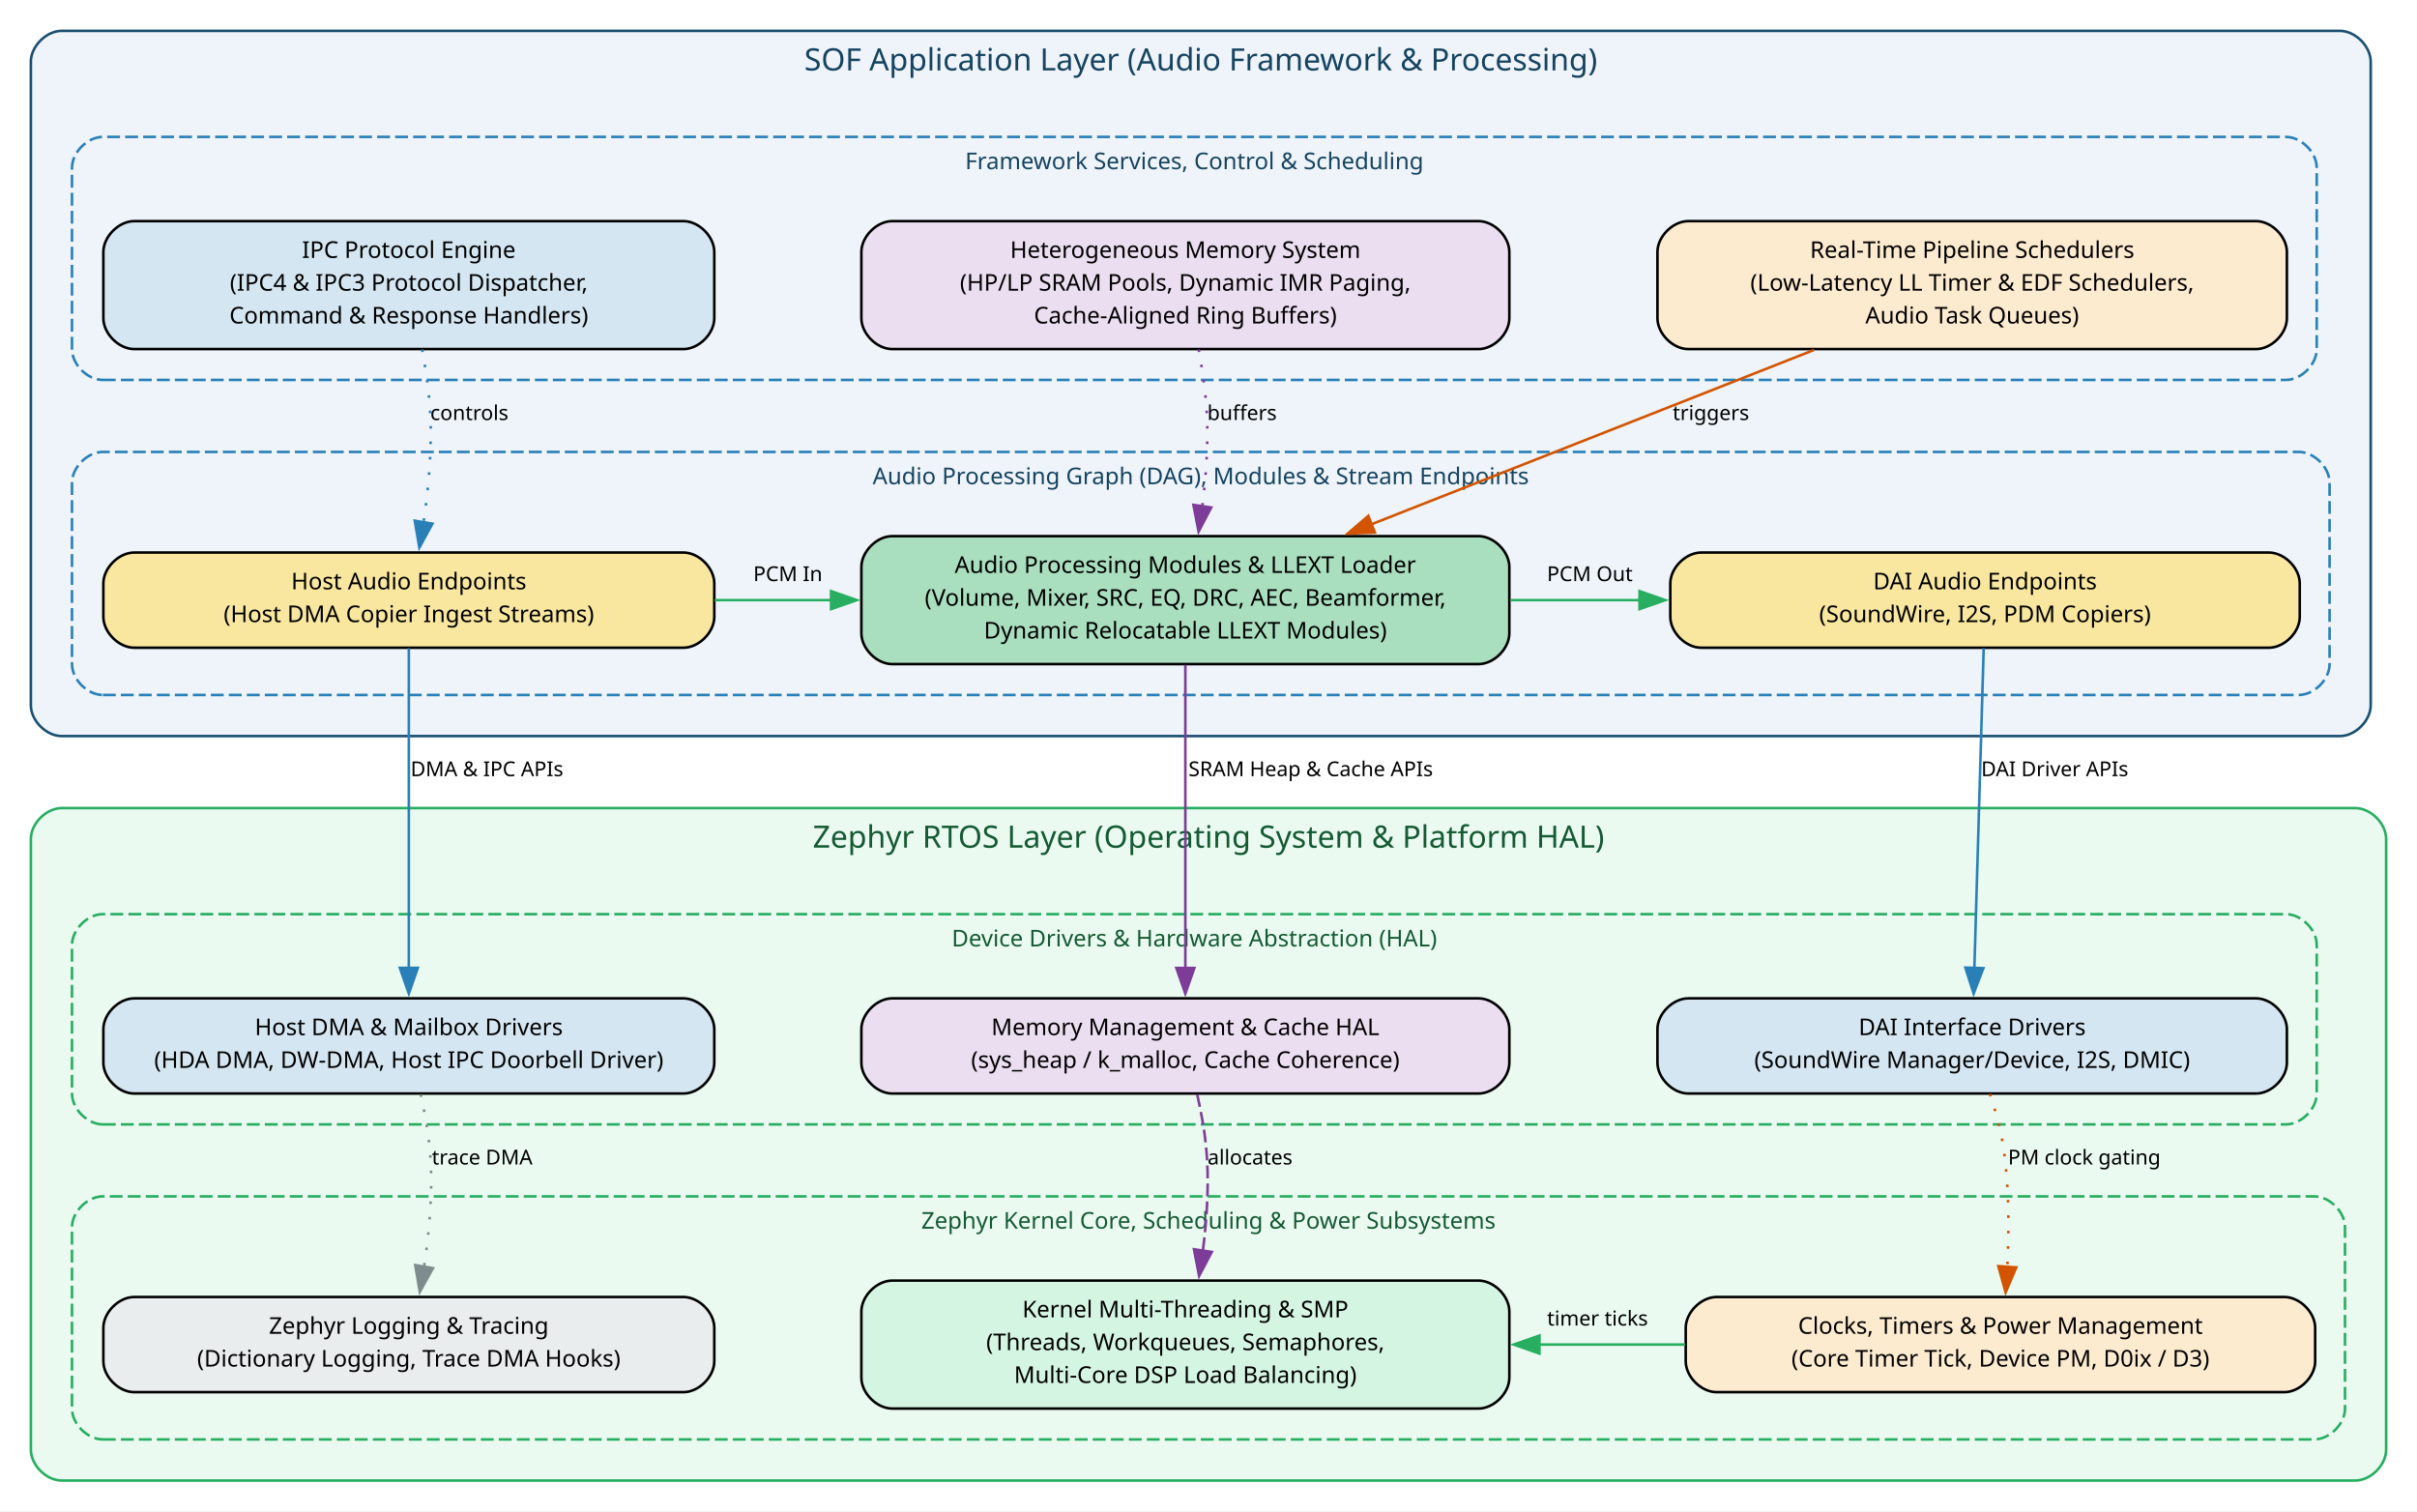
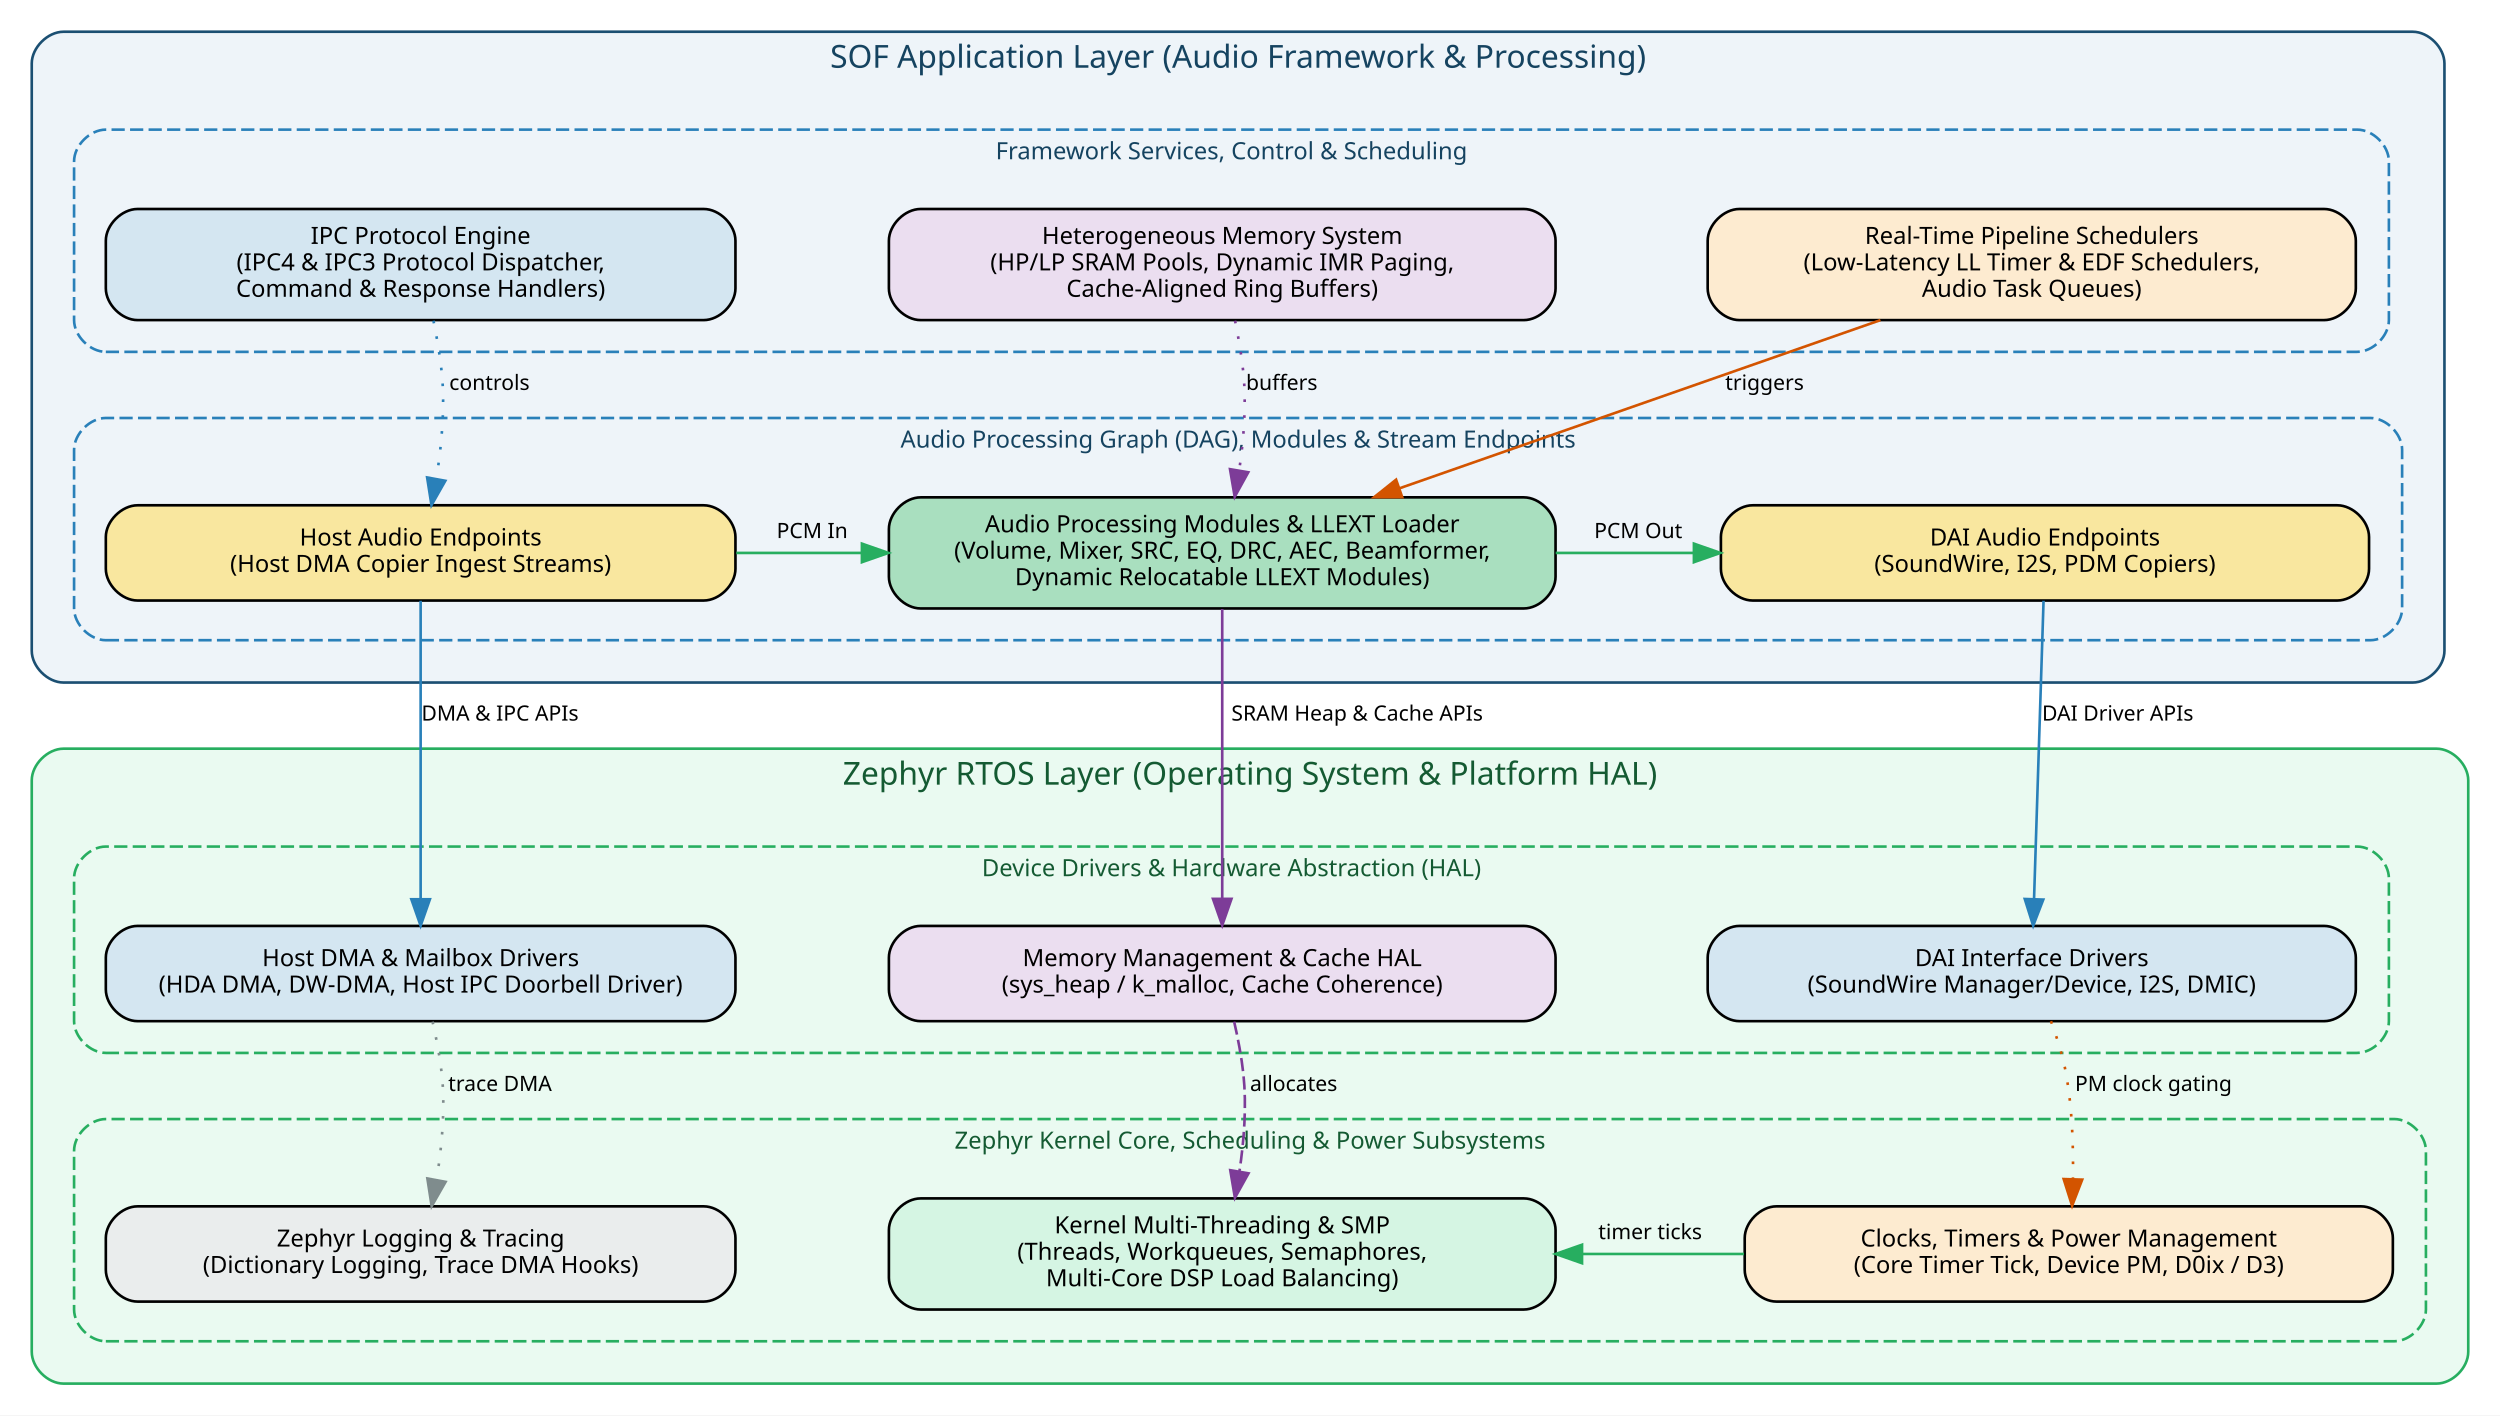
- <svg xmlns="http://www.w3.org/2000/svg" width="940pt" height="588pt" viewBox="0.00 0.00 940.00 588.00">
-   <g id="graph0" class="graph" transform="scale(1 1) rotate(0) translate(4 583.83)">
-     <polygon fill="white" stroke="none" points="-4,4 -4,-583.83 936,-583.83 936,4 -4,4" />
+ <svg xmlns="http://www.w3.org/2000/svg" width="945pt" height="535pt" viewBox="0.00 0.00 945.00 535.00">
+   <g id="graph0" class="graph" transform="scale(1 1) rotate(0) translate(4 531)">
+     <polygon fill="white" stroke="transparent" points="-4,4 -4,-531 941,-531 941,4 -4,4" />
    <g id="clust1" class="cluster">
-       <path fill="#eef4f9" stroke="#1b4f72" d="M20,-297.54C20,-297.54 906,-297.54 906,-297.54 912,-297.54 918,-303.54 918,-309.54 918,-309.54 918,-559.83 918,-559.83 918,-565.83 912,-571.83 906,-571.83 906,-571.83 20,-571.83 20,-571.83 14,-571.83 8,-565.83 8,-559.83 8,-559.83 8,-309.54 8,-309.54 8,-303.54 14,-297.54 20,-297.54" />
-       <text xml:space="preserve" text-anchor="middle" x="463" y="-556.43" font-family="Verdana-Bold" font-size="12.00" fill="#154360">SOF Application Layer (Audio Framework &amp; Processing)</text>
+       <path fill="#eef4f9" stroke="#1b4f72" d="M20,-273C20,-273 908,-273 908,-273 914,-273 920,-279 920,-285 920,-285 920,-507 920,-507 920,-513 914,-519 908,-519 908,-519 20,-519 20,-519 14,-519 8,-513 8,-507 8,-507 8,-285 8,-285 8,-279 14,-273 20,-273" />
+       <text text-anchor="middle" x="464" y="-505.4" font-family="Verdana-Bold" font-size="12.00" fill="#154360">SOF Application Layer (Audio Framework &amp; Processing)</text>
    </g>
    <g id="clust2" class="cluster">
-       <path fill="none" stroke="#2980b9" stroke-dasharray="5,2" d="M36,-436.06C36,-436.06 885,-436.06 885,-436.06 891,-436.06 897,-442.06 897,-448.06 897,-448.06 897,-518.58 897,-518.58 897,-524.58 891,-530.58 885,-530.58 885,-530.58 36,-530.58 36,-530.58 30,-530.58 24,-524.58 24,-518.58 24,-518.58 24,-448.06 24,-448.06 24,-442.06 30,-436.06 36,-436.06" />
-       <text xml:space="preserve" text-anchor="middle" x="460.5" y="-518.03" font-family="Verdana-Bold" font-size="9.00" fill="#154360">Framework Services, Control &amp; Scheduling</text>
+       <path fill="none" stroke="#2980b9" stroke-dasharray="5,2" d="M36,-398C36,-398 887,-398 887,-398 893,-398 899,-404 899,-410 899,-410 899,-470 899,-470 899,-476 893,-482 887,-482 887,-482 36,-482 36,-482 30,-482 24,-476 24,-470 24,-470 24,-410 24,-410 24,-404 30,-398 36,-398" />
+       <text text-anchor="middle" x="461.5" y="-470.8" font-family="Verdana-Bold" font-size="9.00" fill="#154360">Framework Services, Control &amp; Scheduling</text>
    </g>
    <g id="clust4" class="cluster">
-       <path fill="none" stroke="#2980b9" stroke-dasharray="5,2" d="M36,-313.54C36,-313.54 890,-313.54 890,-313.54 896,-313.54 902,-319.54 902,-325.54 902,-325.54 902,-396.06 902,-396.06 902,-402.06 896,-408.06 890,-408.06 890,-408.06 36,-408.06 36,-408.06 30,-408.06 24,-402.06 24,-396.06 24,-396.06 24,-325.54 24,-325.54 24,-319.54 30,-313.54 36,-313.54" />
-       <text xml:space="preserve" text-anchor="middle" x="463" y="-395.51" font-family="Verdana-Bold" font-size="9.00" fill="#154360">Audio Processing Graph (DAG), Modules &amp; Stream Endpoints</text>
+       <path fill="none" stroke="#2980b9" stroke-dasharray="5,2" d="M36,-289C36,-289 892,-289 892,-289 898,-289 904,-295 904,-301 904,-301 904,-361 904,-361 904,-367 898,-373 892,-373 892,-373 36,-373 36,-373 30,-373 24,-367 24,-361 24,-361 24,-301 24,-301 24,-295 30,-289 36,-289" />
+       <text text-anchor="middle" x="464" y="-361.8" font-family="Verdana-Bold" font-size="9.00" fill="#154360">Audio Processing Graph (DAG), Modules &amp; Stream Endpoints</text>
    </g>
    <g id="clust6" class="cluster">
-       <path fill="#eafaf1" stroke="#27ae60" d="M20,-8C20,-8 912,-8 912,-8 918,-8 924,-14 924,-20 924,-20 924,-257.54 924,-257.54 924,-263.54 918,-269.54 912,-269.54 912,-269.54 20,-269.54 20,-269.54 14,-269.54 8,-263.54 8,-257.54 8,-257.54 8,-20 8,-20 8,-14 14,-8 20,-8" />
-       <text xml:space="preserve" text-anchor="middle" x="466" y="-254.14" font-family="Verdana-Bold" font-size="12.00" fill="#145a32">Zephyr RTOS Layer (Operating System &amp; Platform HAL)</text>
+       <path fill="#eafaf1" stroke="#27ae60" d="M20,-8C20,-8 917,-8 917,-8 923,-8 929,-14 929,-20 929,-20 929,-236 929,-236 929,-242 923,-248 917,-248 917,-248 20,-248 20,-248 14,-248 8,-242 8,-236 8,-236 8,-20 8,-20 8,-14 14,-8 20,-8" />
+       <text text-anchor="middle" x="468.5" y="-234.4" font-family="Verdana-Bold" font-size="12.00" fill="#145a32">Zephyr RTOS Layer (Operating System &amp; Platform HAL)</text>
    </g>
    <g id="clust7" class="cluster">
-       <path fill="none" stroke="#27ae60" stroke-dasharray="5,2" d="M36,-146.52C36,-146.52 885,-146.52 885,-146.52 891,-146.52 897,-152.52 897,-158.52 897,-158.52 897,-216.29 897,-216.29 897,-222.29 891,-228.29 885,-228.29 885,-228.29 36,-228.29 36,-228.29 30,-228.29 24,-222.29 24,-216.29 24,-216.29 24,-158.52 24,-158.52 24,-152.52 30,-146.52 36,-146.52" />
-       <text xml:space="preserve" text-anchor="middle" x="460.5" y="-215.74" font-family="Verdana-Bold" font-size="9.00" fill="#145a32">Device Drivers &amp; Hardware Abstraction (HAL)</text>
+       <path fill="none" stroke="#27ae60" stroke-dasharray="5,2" d="M36,-133C36,-133 887,-133 887,-133 893,-133 899,-139 899,-145 899,-145 899,-199 899,-199 899,-205 893,-211 887,-211 887,-211 36,-211 36,-211 30,-211 24,-205 24,-199 24,-199 24,-145 24,-145 24,-139 30,-133 36,-133" />
+       <text text-anchor="middle" x="461.5" y="-199.8" font-family="Verdana-Bold" font-size="9.00" fill="#145a32">Device Drivers &amp; Hardware Abstraction (HAL)</text>
    </g>
    <g id="clust9" class="cluster">
-       <path fill="none" stroke="#27ae60" stroke-dasharray="5,2" d="M36,-24C36,-24 896,-24 896,-24 902,-24 908,-30 908,-36 908,-36 908,-106.52 908,-106.52 908,-112.52 902,-118.52 896,-118.52 896,-118.52 36,-118.52 36,-118.52 30,-118.52 24,-112.52 24,-106.52 24,-106.52 24,-36 24,-36 24,-30 30,-24 36,-24" />
-       <text xml:space="preserve" text-anchor="middle" x="466" y="-105.97" font-family="Verdana-Bold" font-size="9.00" fill="#145a32">Zephyr Kernel Core, Scheduling &amp; Power Subsystems</text>
+       <path fill="none" stroke="#27ae60" stroke-dasharray="5,2" d="M36,-24C36,-24 901,-24 901,-24 907,-24 913,-30 913,-36 913,-36 913,-96 913,-96 913,-102 907,-108 901,-108 901,-108 36,-108 36,-108 30,-108 24,-102 24,-96 24,-96 24,-36 24,-36 24,-30 30,-24 36,-24" />
+       <text text-anchor="middle" x="468.5" y="-96.8" font-family="Verdana-Bold" font-size="9.00" fill="#145a32">Zephyr Kernel Core, Scheduling &amp; Power Subsystems</text>
    </g>
    <g id="node1" class="node">
-       <path fill="#d4e6f1" stroke="black" d="M261.8,-497.83C261.8,-497.83 48.2,-497.83 48.2,-497.83 42.2,-497.83 36.2,-491.83 36.2,-485.83 36.2,-485.83 36.2,-460.06 36.2,-460.06 36.2,-454.06 42.2,-448.06 48.2,-448.06 48.2,-448.06 261.8,-448.06 261.8,-448.06 267.8,-448.06 273.8,-454.06 273.8,-460.06 273.8,-460.06 273.8,-485.83 273.8,-485.83 273.8,-491.83 267.8,-497.83 261.8,-497.83" />
-       <text xml:space="preserve" text-anchor="middle" x="155" y="-483.52" font-family="verdana" font-size="9.00">IPC Protocol Engine</text>
-       <text xml:space="preserve" text-anchor="middle" x="155" y="-470.77" font-family="verdana" font-size="9.00">(IPC4 &amp; IPC3 Protocol Dispatcher,</text>
-       <text xml:space="preserve" text-anchor="middle" x="155" y="-458.02" font-family="verdana" font-size="9.00">Command &amp; Response Handlers)</text>
+       <path fill="#d4e6f1" stroke="black" d="M262,-452C262,-452 48,-452 48,-452 42,-452 36,-446 36,-440 36,-440 36,-422 36,-422 36,-416 42,-410 48,-410 48,-410 262,-410 262,-410 268,-410 274,-416 274,-422 274,-422 274,-440 274,-440 274,-446 268,-452 262,-452" />
+       <text text-anchor="middle" x="155" y="-438.8" font-family="verdana" font-size="9.00">IPC Protocol Engine</text>
+       <text text-anchor="middle" x="155" y="-428.8" font-family="verdana" font-size="9.00">(IPC4 &amp; IPC3 Protocol Dispatcher,</text>
+       <text text-anchor="middle" x="155" y="-418.8" font-family="verdana" font-size="9.00">Command &amp; Response Handlers)</text>
    </g>
    <g id="node2" class="node">
-       <path fill="#ebdef0" stroke="black" d="M571,-497.83C571,-497.83 343,-497.83 343,-497.83 337,-497.83 331,-491.83 331,-485.83 331,-485.83 331,-460.06 331,-460.06 331,-454.06 337,-448.06 343,-448.06 343,-448.06 571,-448.06 571,-448.06 577,-448.06 583,-454.06 583,-460.06 583,-460.06 583,-485.83 583,-485.83 583,-491.83 577,-497.83 571,-497.83" />
-       <text xml:space="preserve" text-anchor="middle" x="457" y="-483.52" font-family="verdana" font-size="9.00">Heterogeneous Memory System</text>
-       <text xml:space="preserve" text-anchor="middle" x="457" y="-470.77" font-family="verdana" font-size="9.00">(HP/LP SRAM Pools, Dynamic IMR Paging,</text>
-       <text xml:space="preserve" text-anchor="middle" x="457" y="-458.02" font-family="verdana" font-size="9.00">Cache-Aligned Ring Buffers)</text>
+       <path fill="#ebdef0" stroke="black" d="M572,-452C572,-452 344,-452 344,-452 338,-452 332,-446 332,-440 332,-440 332,-422 332,-422 332,-416 338,-410 344,-410 344,-410 572,-410 572,-410 578,-410 584,-416 584,-422 584,-422 584,-440 584,-440 584,-446 578,-452 572,-452" />
+       <text text-anchor="middle" x="458" y="-438.8" font-family="verdana" font-size="9.00">Heterogeneous Memory System</text>
+       <text text-anchor="middle" x="458" y="-428.8" font-family="verdana" font-size="9.00">(HP/LP SRAM Pools, Dynamic IMR Paging,</text>
+       <text text-anchor="middle" x="458" y="-418.8" font-family="verdana" font-size="9.00">Cache-Aligned Ring Buffers)</text>
    </g>
    <g id="node4" class="node">
-       <path fill="#f9e79f" stroke="black" d="M261.8,-368.93C261.8,-368.93 48.2,-368.93 48.2,-368.93 42.2,-368.93 36.2,-362.93 36.2,-356.93 36.2,-356.93 36.2,-343.91 36.2,-343.91 36.2,-337.91 42.2,-331.91 48.2,-331.91 48.2,-331.91 261.8,-331.91 261.8,-331.91 267.8,-331.91 273.8,-337.91 273.8,-343.91 273.8,-343.91 273.8,-356.93 273.8,-356.93 273.8,-362.93 267.8,-368.93 261.8,-368.93" />
-       <text xml:space="preserve" text-anchor="middle" x="155" y="-354.62" font-family="verdana" font-size="9.00">Host Audio Endpoints</text>
-       <text xml:space="preserve" text-anchor="middle" x="155" y="-341.87" font-family="verdana" font-size="9.00">(Host DMA Copier Ingest Streams)</text>
+       <path fill="#f9e79f" stroke="black" d="M262,-340C262,-340 48,-340 48,-340 42,-340 36,-334 36,-328 36,-328 36,-316 36,-316 36,-310 42,-304 48,-304 48,-304 262,-304 262,-304 268,-304 274,-310 274,-316 274,-316 274,-328 274,-328 274,-334 268,-340 262,-340" />
+       <text text-anchor="middle" x="155" y="-324.8" font-family="verdana" font-size="9.00">Host Audio Endpoints</text>
+       <text text-anchor="middle" x="155" y="-314.8" font-family="verdana" font-size="9.00">(Host DMA Copier Ingest Streams)</text>
    </g>
    <g id="edge10" class="edge">
-       <path fill="none" stroke="#2980b9" stroke-dasharray="1,5" d="M160.19,-447.91C161.35,-441.49 162.41,-434.54 163,-428.06 164.42,-412.34 162.83,-394.84 160.71,-380.53" />
-       <polygon fill="#2980b9" stroke="#2980b9" points="164.19,-380.16 159.1,-370.87 157.29,-381.31 164.19,-380.16" />
-       <text xml:space="preserve" text-anchor="middle" x="178.53" y="-420.46" font-family="verdana" font-size="8.00">controls</text>
+       <path fill="none" stroke="#2980b9" stroke-dasharray="1,5" d="M159.85,-409.77C161.14,-403.47 162.36,-396.48 163,-390 164.3,-376.84 162.9,-362.25 160.93,-350.06" />
+       <polygon fill="#2980b9" stroke="#2980b9" points="164.34,-349.26 159.1,-340.05 157.45,-350.52 164.34,-349.26" />
+       <text text-anchor="middle" x="181" y="-383.6" font-family="verdana" font-size="8.00">controls</text>
    </g>
    <g id="node3" class="node">
-       <path fill="#fdebd0" stroke="black" d="M873.4,-497.83C873.4,-497.83 652.6,-497.83 652.6,-497.83 646.6,-497.83 640.6,-491.83 640.6,-485.83 640.6,-485.83 640.6,-460.06 640.6,-460.06 640.6,-454.06 646.6,-448.06 652.6,-448.06 652.6,-448.06 873.4,-448.06 873.4,-448.06 879.4,-448.06 885.4,-454.06 885.4,-460.06 885.4,-460.06 885.4,-485.83 885.4,-485.83 885.4,-491.83 879.4,-497.83 873.4,-497.83" />
-       <text xml:space="preserve" text-anchor="middle" x="763" y="-483.52" font-family="verdana" font-size="9.00">Real-Time Pipeline Schedulers</text>
-       <text xml:space="preserve" text-anchor="middle" x="763" y="-470.77" font-family="verdana" font-size="9.00">(Low-Latency LL Timer &amp; EDF Schedulers,</text>
-       <text xml:space="preserve" text-anchor="middle" x="763" y="-458.02" font-family="verdana" font-size="9.00">Audio Task Queues)</text>
+       <path fill="#fdebd0" stroke="black" d="M874.5,-452C874.5,-452 653.5,-452 653.5,-452 647.5,-452 641.5,-446 641.5,-440 641.5,-440 641.5,-422 641.5,-422 641.5,-416 647.5,-410 653.5,-410 653.5,-410 874.5,-410 874.5,-410 880.5,-410 886.5,-416 886.5,-422 886.5,-422 886.5,-440 886.5,-440 886.5,-446 880.5,-452 874.5,-452" />
+       <text text-anchor="middle" x="764" y="-438.8" font-family="verdana" font-size="9.00">Real-Time Pipeline Schedulers</text>
+       <text text-anchor="middle" x="764" y="-428.8" font-family="verdana" font-size="9.00">(Low-Latency LL Timer &amp; EDF Schedulers,</text>
+       <text text-anchor="middle" x="764" y="-418.8" font-family="verdana" font-size="9.00">Audio Task Queues)</text>
    </g>
    <g id="node5" class="node">
-       <path fill="#a9dfbf" stroke="black" d="M571,-375.31C571,-375.31 343,-375.31 343,-375.31 337,-375.31 331,-369.31 331,-363.31 331,-363.31 331,-337.54 331,-337.54 331,-331.54 337,-325.54 343,-325.54 343,-325.54 571,-325.54 571,-325.54 577,-325.54 583,-331.54 583,-337.54 583,-337.54 583,-363.31 583,-363.31 583,-369.31 577,-375.31 571,-375.31" />
-       <text xml:space="preserve" text-anchor="middle" x="457" y="-361" font-family="verdana" font-size="9.00">Audio Processing Modules &amp; LLEXT Loader</text>
-       <text xml:space="preserve" text-anchor="middle" x="457" y="-348.25" font-family="verdana" font-size="9.00">(Volume, Mixer, SRC, EQ, DRC, AEC, Beamformer,</text>
-       <text xml:space="preserve" text-anchor="middle" x="457" y="-335.5" font-family="verdana" font-size="9.00">Dynamic Relocatable LLEXT Modules)</text>
+       <path fill="#a9dfbf" stroke="black" d="M572,-343C572,-343 344,-343 344,-343 338,-343 332,-337 332,-331 332,-331 332,-313 332,-313 332,-307 338,-301 344,-301 344,-301 572,-301 572,-301 578,-301 584,-307 584,-313 584,-313 584,-331 584,-331 584,-337 578,-343 572,-343" />
+       <text text-anchor="middle" x="458" y="-329.8" font-family="verdana" font-size="9.00">Audio Processing Modules &amp; LLEXT Loader</text>
+       <text text-anchor="middle" x="458" y="-319.8" font-family="verdana" font-size="9.00">(Volume, Mixer, SRC, EQ, DRC, AEC, Beamformer,</text>
+       <text text-anchor="middle" x="458" y="-309.8" font-family="verdana" font-size="9.00">Dynamic Relocatable LLEXT Modules)</text>
    </g>
    <g id="edge11" class="edge">
-       <path fill="none" stroke="#7d3c98" stroke-dasharray="1,5" d="M462.19,-447.91C463.35,-441.49 464.41,-434.54 465,-428.06 466.22,-414.6 465.23,-399.82 463.58,-386.86" />
-       <polygon fill="#7d3c98" stroke="#7d3c98" points="467.06,-386.46 462.15,-377.07 460.13,-387.47 467.06,-386.46" />
-       <text xml:space="preserve" text-anchor="middle" x="479.03" y="-420.46" font-family="verdana" font-size="8.00">buffers</text>
+       <path fill="none" stroke="#7d3c98" stroke-dasharray="1,5" d="M462.85,-409.77C464.14,-403.47 465.36,-396.48 466,-390 467.19,-377.95 466.12,-364.71 464.41,-353.2" />
+       <polygon fill="#7d3c98" stroke="#7d3c98" points="467.84,-352.48 462.72,-343.21 460.94,-353.65 467.84,-352.48" />
+       <text text-anchor="middle" x="480.5" y="-383.6" font-family="verdana" font-size="8.00">buffers</text>
    </g>
    <g id="edge12" class="edge">
-       <path fill="none" stroke="#d35400" d="M701.44,-447.7C651.73,-428.12 581.66,-400.52 529.28,-379.89" />
-       <polygon fill="#d35400" stroke="#d35400" points="530.71,-376.7 520.13,-376.29 528.15,-383.21 530.71,-376.7" />
-       <text xml:space="preserve" text-anchor="middle" x="661.41" y="-420.46" font-family="verdana" font-size="8.00">triggers</text>
+       <path fill="none" stroke="#d35400" d="M706.8,-410C655.24,-391.97 579.37,-365.44 524.99,-346.42" />
+       <polygon fill="#d35400" stroke="#d35400" points="526.03,-343.08 515.44,-343.08 523.72,-349.69 526.03,-343.08" />
+       <text text-anchor="middle" x="663" y="-383.6" font-family="verdana" font-size="8.00">triggers</text>
    </g>
    <g id="node6" class="node">
-       <path fill="#f9e79f" stroke="black" d="M878.4,-368.93C878.4,-368.93 657.6,-368.93 657.6,-368.93 651.6,-368.93 645.6,-362.93 645.6,-356.93 645.6,-356.93 645.6,-343.91 645.6,-343.91 645.6,-337.91 651.6,-331.91 657.6,-331.91 657.6,-331.91 878.4,-331.91 878.4,-331.91 884.4,-331.91 890.4,-337.91 890.4,-343.91 890.4,-343.91 890.4,-356.93 890.4,-356.93 890.4,-362.93 884.4,-368.93 878.4,-368.93" />
-       <text xml:space="preserve" text-anchor="middle" x="768" y="-354.62" font-family="verdana" font-size="9.00">DAI Audio Endpoints</text>
-       <text xml:space="preserve" text-anchor="middle" x="768" y="-341.87" font-family="verdana" font-size="9.00">(SoundWire, I2S, PDM Copiers)</text>
+       <path fill="#f9e79f" stroke="black" d="M879.5,-340C879.5,-340 658.5,-340 658.5,-340 652.5,-340 646.5,-334 646.5,-328 646.5,-328 646.5,-316 646.5,-316 646.5,-310 652.5,-304 658.5,-304 658.5,-304 879.5,-304 879.5,-304 885.5,-304 891.5,-310 891.5,-316 891.5,-316 891.5,-328 891.5,-328 891.5,-334 885.5,-340 879.5,-340" />
+       <text text-anchor="middle" x="769" y="-324.8" font-family="verdana" font-size="9.00">DAI Audio Endpoints</text>
+       <text text-anchor="middle" x="769" y="-314.8" font-family="verdana" font-size="9.00">(SoundWire, I2S, PDM Copiers)</text>
    </g>
    <g id="edge3" class="edge">
-       <path fill="none" stroke="#27ae60" d="M273.92,-350.42C288.93,-350.42 304.39,-350.42 319.65,-350.42" />
-       <polygon fill="#27ae60" stroke="#27ae60" points="319.21,-353.93 329.21,-350.43 319.21,-346.93 319.21,-353.93" />
-       <text xml:space="preserve" text-anchor="middle" x="302.4" y="-357.82" font-family="verdana" font-size="8.00">PCM In</text>
+       <path fill="none" stroke="#27ae60" d="M274.32,-322C289.81,-322 305.76,-322 321.5,-322" />
+       <polygon fill="#27ae60" stroke="#27ae60" points="321.81,-325.5 331.81,-322 321.81,-318.5 321.81,-325.5" />
+       <text text-anchor="middle" x="303" y="-327.6" font-family="verdana" font-size="8.00">PCM In</text>
    </g>
    <g id="node7" class="node">
-       <path fill="#d4e6f1" stroke="black" d="M261.8,-195.54C261.8,-195.54 48.2,-195.54 48.2,-195.54 42.2,-195.54 36.2,-189.54 36.2,-183.54 36.2,-183.54 36.2,-170.52 36.2,-170.52 36.2,-164.52 42.2,-158.52 48.2,-158.52 48.2,-158.52 261.8,-158.52 261.8,-158.52 267.8,-158.52 273.8,-164.52 273.8,-170.52 273.8,-170.52 273.8,-183.54 273.8,-183.54 273.8,-189.54 267.8,-195.54 261.8,-195.54" />
-       <text xml:space="preserve" text-anchor="middle" x="155" y="-181.23" font-family="verdana" font-size="9.00">Host DMA &amp; Mailbox Drivers</text>
-       <text xml:space="preserve" text-anchor="middle" x="155" y="-168.48" font-family="verdana" font-size="9.00">(HDA DMA, DW-DMA, Host IPC Doorbell Driver)</text>
+       <path fill="#d4e6f1" stroke="black" d="M262,-181C262,-181 48,-181 48,-181 42,-181 36,-175 36,-169 36,-169 36,-157 36,-157 36,-151 42,-145 48,-145 48,-145 262,-145 262,-145 268,-145 274,-151 274,-157 274,-157 274,-169 274,-169 274,-175 268,-181 262,-181" />
+       <text text-anchor="middle" x="155" y="-165.8" font-family="verdana" font-size="9.00">Host DMA &amp; Mailbox Drivers</text>
+       <text text-anchor="middle" x="155" y="-155.8" font-family="verdana" font-size="9.00">(HDA DMA, DW-DMA, Host IPC Doorbell Driver)</text>
    </g>
    <g id="edge24" class="edge">
-       <path fill="none" stroke="#2980b9" d="M155,-331.73C155,-302.22 155,-242.69 155,-207" />
-       <polygon fill="#2980b9" stroke="#2980b9" points="158.5,-207.4 155,-197.4 151.5,-207.4 158.5,-207.4" />
-       <text xml:space="preserve" text-anchor="middle" x="185.38" y="-281.94" font-family="verdana" font-size="8.00">DMA &amp; IPC APIs</text>
+       <path fill="none" stroke="#2980b9" d="M155,-303.9C155,-276.77 155,-223.61 155,-191.21" />
+       <polygon fill="#2980b9" stroke="#2980b9" points="158.5,-191.08 155,-181.08 151.5,-191.08 158.5,-191.08" />
+       <text text-anchor="middle" x="185" y="-258.6" font-family="verdana" font-size="8.00">DMA &amp; IPC APIs</text>
    </g>
    <g id="edge4" class="edge">
-       <path fill="none" stroke="#27ae60" d="M583.5,-350.42C600.03,-350.42 617.02,-350.42 633.67,-350.42" />
-       <polygon fill="#27ae60" stroke="#27ae60" points="633.63,-353.93 643.63,-350.43 633.63,-346.93 633.63,-353.93" />
-       <text xml:space="preserve" text-anchor="middle" x="614.3" y="-357.82" font-family="verdana" font-size="8.00">PCM Out</text>
+       <path fill="none" stroke="#27ae60" d="M584.05,-322C601.22,-322 618.89,-322 636.18,-322" />
+       <polygon fill="#27ae60" stroke="#27ae60" points="636.3,-325.5 646.3,-322 636.3,-318.5 636.3,-325.5" />
+       <text text-anchor="middle" x="615.25" y="-327.6" font-family="verdana" font-size="8.00">PCM Out</text>
    </g>
    <g id="node8" class="node">
-       <path fill="#ebdef0" stroke="black" d="M571,-195.54C571,-195.54 343,-195.54 343,-195.54 337,-195.54 331,-189.54 331,-183.54 331,-183.54 331,-170.52 331,-170.52 331,-164.52 337,-158.52 343,-158.52 343,-158.52 571,-158.52 571,-158.52 577,-158.52 583,-164.52 583,-170.52 583,-170.52 583,-183.54 583,-183.54 583,-189.54 577,-195.54 571,-195.54" />
-       <text xml:space="preserve" text-anchor="middle" x="457" y="-181.23" font-family="verdana" font-size="9.00">Memory Management &amp; Cache HAL</text>
-       <text xml:space="preserve" text-anchor="middle" x="457" y="-168.48" font-family="verdana" font-size="9.00">(sys_heap / k_malloc, Cache Coherence)</text>
+       <path fill="#ebdef0" stroke="black" d="M572,-181C572,-181 344,-181 344,-181 338,-181 332,-175 332,-169 332,-169 332,-157 332,-157 332,-151 338,-145 344,-145 344,-145 572,-145 572,-145 578,-145 584,-151 584,-157 584,-157 584,-169 584,-169 584,-175 578,-181 572,-181" />
+       <text text-anchor="middle" x="458" y="-165.8" font-family="verdana" font-size="9.00">Memory Management &amp; Cache HAL</text>
+       <text text-anchor="middle" x="458" y="-155.8" font-family="verdana" font-size="9.00">(sys_heap / k_malloc, Cache Coherence)</text>
    </g>
    <g id="edge25" class="edge">
-       <path fill="none" stroke="#7d3c98" d="M457,-325.23C457,-294.17 457,-240.31 457,-207.07" />
-       <polygon fill="#7d3c98" stroke="#7d3c98" points="460.5,-207.35 457,-197.35 453.5,-207.35 460.5,-207.35" />
-       <text xml:space="preserve" text-anchor="middle" x="505.75" y="-281.94" font-family="verdana" font-size="8.00">SRAM Heap &amp; Cache APIs</text>
+       <path fill="none" stroke="#7d3c98" d="M458,-300.8C458,-272.94 458,-222.65 458,-191.42" />
+       <polygon fill="#7d3c98" stroke="#7d3c98" points="461.5,-191.24 458,-181.24 454.5,-191.24 461.5,-191.24" />
+       <text text-anchor="middle" x="509" y="-258.6" font-family="verdana" font-size="8.00">SRAM Heap &amp; Cache APIs</text>
    </g>
    <g id="node9" class="node">
-       <path fill="#d4e6f1" stroke="black" d="M873.4,-195.54C873.4,-195.54 652.6,-195.54 652.6,-195.54 646.6,-195.54 640.6,-189.54 640.6,-183.54 640.6,-183.54 640.6,-170.52 640.6,-170.52 640.6,-164.52 646.6,-158.52 652.6,-158.52 652.6,-158.52 873.4,-158.52 873.4,-158.52 879.4,-158.52 885.4,-164.52 885.4,-170.52 885.4,-170.52 885.4,-183.54 885.4,-183.54 885.4,-189.54 879.4,-195.54 873.4,-195.54" />
-       <text xml:space="preserve" text-anchor="middle" x="763" y="-181.23" font-family="verdana" font-size="9.00">DAI Interface Drivers</text>
-       <text xml:space="preserve" text-anchor="middle" x="763" y="-168.48" font-family="verdana" font-size="9.00">(SoundWire Manager/Device, I2S, DMIC)</text>
+       <path fill="#d4e6f1" stroke="black" d="M874.5,-181C874.5,-181 653.5,-181 653.5,-181 647.5,-181 641.5,-175 641.5,-169 641.5,-169 641.5,-157 641.5,-157 641.5,-151 647.5,-145 653.5,-145 653.5,-145 874.5,-145 874.5,-145 880.5,-145 886.5,-151 886.5,-157 886.5,-157 886.5,-169 886.5,-169 886.5,-175 880.5,-181 874.5,-181" />
+       <text text-anchor="middle" x="764" y="-165.8" font-family="verdana" font-size="9.00">DAI Interface Drivers</text>
+       <text text-anchor="middle" x="764" y="-155.8" font-family="verdana" font-size="9.00">(SoundWire Manager/Device, I2S, DMIC)</text>
    </g>
    <g id="edge26" class="edge">
-       <path fill="none" stroke="#2980b9" d="M767.48,-331.73C766.62,-302.22 764.89,-242.69 763.85,-207" />
-       <polygon fill="#2980b9" stroke="#2980b9" points="767.36,-207.29 763.57,-197.4 760.36,-207.5 767.36,-207.29" />
-       <text xml:space="preserve" text-anchor="middle" x="795.12" y="-281.94" font-family="verdana" font-size="8.00">DAI Driver APIs</text>
+       <path fill="none" stroke="#2980b9" d="M768.46,-303.9C767.59,-276.77 765.9,-223.61 764.87,-191.21" />
+       <polygon fill="#2980b9" stroke="#2980b9" points="768.36,-190.96 764.54,-181.08 761.36,-191.19 768.36,-190.96" />
+       <text text-anchor="middle" x="796.5" y="-258.6" font-family="verdana" font-size="8.00">DAI Driver APIs</text>
    </g>
    <g id="node10" class="node">
-       <path fill="#eaeded" stroke="black" d="M261.8,-79.39C261.8,-79.39 48.2,-79.39 48.2,-79.39 42.2,-79.39 36.2,-73.39 36.2,-67.39 36.2,-67.39 36.2,-54.38 36.2,-54.38 36.2,-48.38 42.2,-42.38 48.2,-42.38 48.2,-42.38 261.8,-42.38 261.8,-42.38 267.8,-42.38 273.8,-48.38 273.8,-54.38 273.8,-54.38 273.8,-67.39 273.8,-67.39 273.8,-73.39 267.8,-79.39 261.8,-79.39" />
-       <text xml:space="preserve" text-anchor="middle" x="155" y="-65.08" font-family="verdana" font-size="9.00">Zephyr Logging &amp; Tracing</text>
-       <text xml:space="preserve" text-anchor="middle" x="155" y="-52.33" font-family="verdana" font-size="9.00">(Dictionary Logging, Trace DMA Hooks)</text>
+       <path fill="#eaeded" stroke="black" d="M262,-75C262,-75 48,-75 48,-75 42,-75 36,-69 36,-63 36,-63 36,-51 36,-51 36,-45 42,-39 48,-39 48,-39 262,-39 262,-39 268,-39 274,-45 274,-51 274,-51 274,-63 274,-63 274,-69 268,-75 262,-75" />
+       <text text-anchor="middle" x="155" y="-59.8" font-family="verdana" font-size="9.00">Zephyr Logging &amp; Tracing</text>
+       <text text-anchor="middle" x="155" y="-49.8" font-family="verdana" font-size="9.00">(Dictionary Logging, Trace DMA Hooks)</text>
    </g>
    <g id="edge20" class="edge">
-       <path fill="none" stroke="#7f8c8d" stroke-dasharray="1,5" d="M159.6,-158.22C160.98,-152.03 162.32,-145.01 163,-138.52 164.65,-122.83 163.09,-105.32 160.91,-91.01" />
-       <polygon fill="#7f8c8d" stroke="#7f8c8d" points="164.39,-90.61 159.26,-81.34 157.49,-91.79 164.39,-90.61" />
-       <text xml:space="preserve" text-anchor="middle" x="183.52" y="-130.92" font-family="verdana" font-size="8.00">trace DMA</text>
+       <path fill="none" stroke="#7f8c8d" stroke-dasharray="1,5" d="M159.51,-144.81C160.93,-138.61 162.3,-131.53 163,-125 164.41,-111.85 163.01,-97.26 161.02,-85.07" />
+       <polygon fill="#7f8c8d" stroke="#7f8c8d" points="164.43,-84.26 159.17,-75.06 157.55,-85.53 164.43,-84.26" />
+       <text text-anchor="middle" x="185" y="-118.6" font-family="verdana" font-size="8.00">trace DMA</text>
    </g>
    <g id="node11" class="node">
-       <path fill="#d5f5e3" stroke="black" d="M571,-85.77C571,-85.77 343,-85.77 343,-85.77 337,-85.77 331,-79.77 331,-73.77 331,-73.77 331,-48 331,-48 331,-42 337,-36 343,-36 343,-36 571,-36 571,-36 577,-36 583,-42 583,-48 583,-48 583,-73.77 583,-73.77 583,-79.77 577,-85.77 571,-85.77" />
-       <text xml:space="preserve" text-anchor="middle" x="457" y="-71.46" font-family="verdana" font-size="9.00">Kernel Multi-Threading &amp; SMP</text>
-       <text xml:space="preserve" text-anchor="middle" x="457" y="-58.71" font-family="verdana" font-size="9.00">(Threads, Workqueues, Semaphores,</text>
-       <text xml:space="preserve" text-anchor="middle" x="457" y="-45.96" font-family="verdana" font-size="9.00">Multi-Core DSP Load Balancing)</text>
+       <path fill="#d5f5e3" stroke="black" d="M572,-78C572,-78 344,-78 344,-78 338,-78 332,-72 332,-66 332,-66 332,-48 332,-48 332,-42 338,-36 344,-36 344,-36 572,-36 572,-36 578,-36 584,-42 584,-48 584,-48 584,-66 584,-66 584,-72 578,-78 572,-78" />
+       <text text-anchor="middle" x="458" y="-64.8" font-family="verdana" font-size="9.00">Kernel Multi-Threading &amp; SMP</text>
+       <text text-anchor="middle" x="458" y="-54.8" font-family="verdana" font-size="9.00">(Threads, Workqueues, Semaphores,</text>
+       <text text-anchor="middle" x="458" y="-44.8" font-family="verdana" font-size="9.00">Multi-Core DSP Load Balancing)</text>
    </g>
    <g id="edge21" class="edge">
-       <path fill="none" stroke="#7d3c98" stroke-dasharray="5,2" d="M461.6,-158.22C462.98,-152.03 464.32,-145.01 465,-138.52 466.42,-125.08 465.47,-110.3 463.8,-97.35" />
-       <polygon fill="#7d3c98" stroke="#7d3c98" points="467.28,-96.92 462.34,-87.54 460.35,-97.95 467.28,-96.92" />
-       <text xml:space="preserve" text-anchor="middle" x="482.15" y="-130.92" font-family="verdana" font-size="8.00">allocates</text>
+       <path fill="none" stroke="#7d3c98" stroke-dasharray="5,2" d="M462.51,-144.81C463.93,-138.61 465.3,-131.53 466,-125 467.29,-112.96 466.23,-99.72 464.51,-88.21" />
+       <polygon fill="#7d3c98" stroke="#7d3c98" points="467.94,-87.48 462.8,-78.22 461.04,-88.66 467.94,-87.48" />
+       <text text-anchor="middle" x="485" y="-118.6" font-family="verdana" font-size="8.00">allocates</text>
    </g>
    <g id="node12" class="node">
-       <path fill="#fdebd0" stroke="black" d="M884.4,-79.39C884.4,-79.39 663.6,-79.39 663.6,-79.39 657.6,-79.39 651.6,-73.39 651.6,-67.39 651.6,-67.39 651.6,-54.38 651.6,-54.38 651.6,-48.38 657.6,-42.38 663.6,-42.38 663.6,-42.38 884.4,-42.38 884.4,-42.38 890.4,-42.38 896.4,-48.38 896.4,-54.38 896.4,-54.38 896.4,-67.39 896.4,-67.39 896.4,-73.39 890.4,-79.39 884.4,-79.39" />
-       <text xml:space="preserve" text-anchor="middle" x="774" y="-65.08" font-family="verdana" font-size="9.00">Clocks, Timers &amp; Power Management</text>
-       <text xml:space="preserve" text-anchor="middle" x="774" y="-52.33" font-family="verdana" font-size="9.00">(Core Timer Tick, Device PM, D0ix / D3)</text>
+       <path fill="#fdebd0" stroke="black" d="M888.5,-75C888.5,-75 667.5,-75 667.5,-75 661.5,-75 655.5,-69 655.5,-63 655.5,-63 655.5,-51 655.5,-51 655.5,-45 661.5,-39 667.5,-39 667.5,-39 888.5,-39 888.5,-39 894.5,-39 900.5,-45 900.5,-51 900.5,-51 900.5,-63 900.5,-63 900.5,-69 894.5,-75 888.5,-75" />
+       <text text-anchor="middle" x="778" y="-59.8" font-family="verdana" font-size="9.00">Clocks, Timers &amp; Power Management</text>
+       <text text-anchor="middle" x="778" y="-49.8" font-family="verdana" font-size="9.00">(Core Timer Tick, Device PM, D0ix / D3)</text>
    </g>
    <g id="edge22" class="edge">
-       <path fill="none" stroke="#d35400" stroke-dasharray="1,5" d="M769.89,-158.37C771.97,-152.19 773.97,-145.14 775,-138.52 777.44,-122.91 777.4,-105.29 776.66,-90.89" />
-       <polygon fill="#d35400" stroke="#d35400" points="780.16,-90.91 776.01,-81.17 773.18,-91.38 780.16,-90.91" />
-       <text xml:space="preserve" text-anchor="middle" x="806.62" y="-130.92" font-family="verdana" font-size="8.00">PM clock gating</text>
+       <path fill="none" stroke="#d35400" stroke-dasharray="1,5" d="M771.27,-144.99C773.56,-138.81 775.81,-131.7 777,-125 779.31,-112.07 779.77,-97.51 779.57,-85.27" />
+       <polygon fill="#d35400" stroke="#d35400" points="783.07,-85.1 779.26,-75.22 776.07,-85.32 783.07,-85.1" />
+       <text text-anchor="middle" x="810" y="-118.6" font-family="verdana" font-size="8.00">PM clock gating</text>
    </g>
    <g id="edge23" class="edge">
-       <path fill="none" stroke="#27ae60" d="M651.34,-60.88C632.74,-60.88 613.46,-60.88 594.58,-60.88" />
-       <polygon fill="#27ae60" stroke="#27ae60" points="594.71,-57.39 584.71,-60.89 594.71,-64.39 594.71,-57.39" />
-       <text xml:space="preserve" text-anchor="middle" x="617.3" y="-68.28" font-family="verdana" font-size="8.00">timer ticks</text>
+       <path fill="none" stroke="#27ae60" d="M655.24,-57C635.28,-57 614.5,-57 594.23,-57" />
+       <polygon fill="#27ae60" stroke="#27ae60" points="594.01,-53.5 584.01,-57 594.01,-60.5 594.01,-53.5" />
+       <text text-anchor="middle" x="619.75" y="-62.6" font-family="verdana" font-size="8.00">timer ticks</text>
    </g>
  </g>
</svg>
